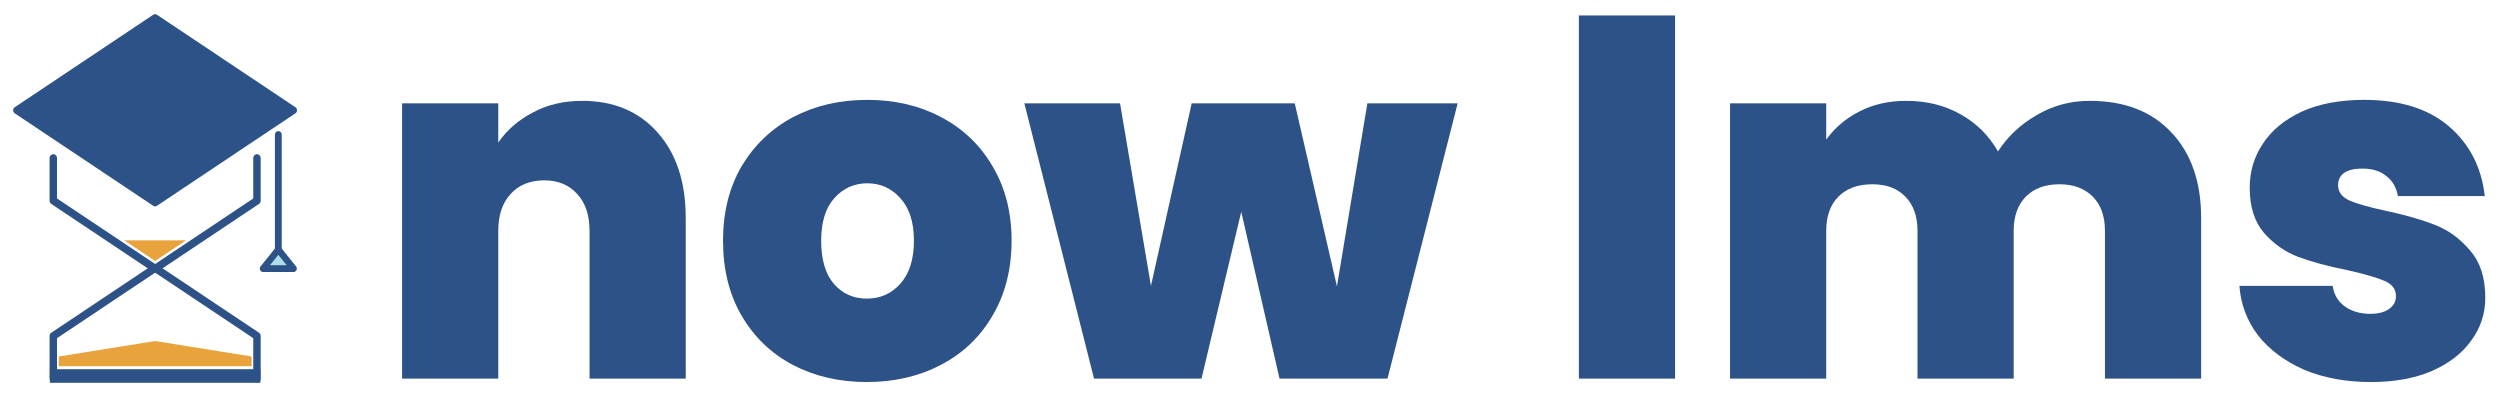
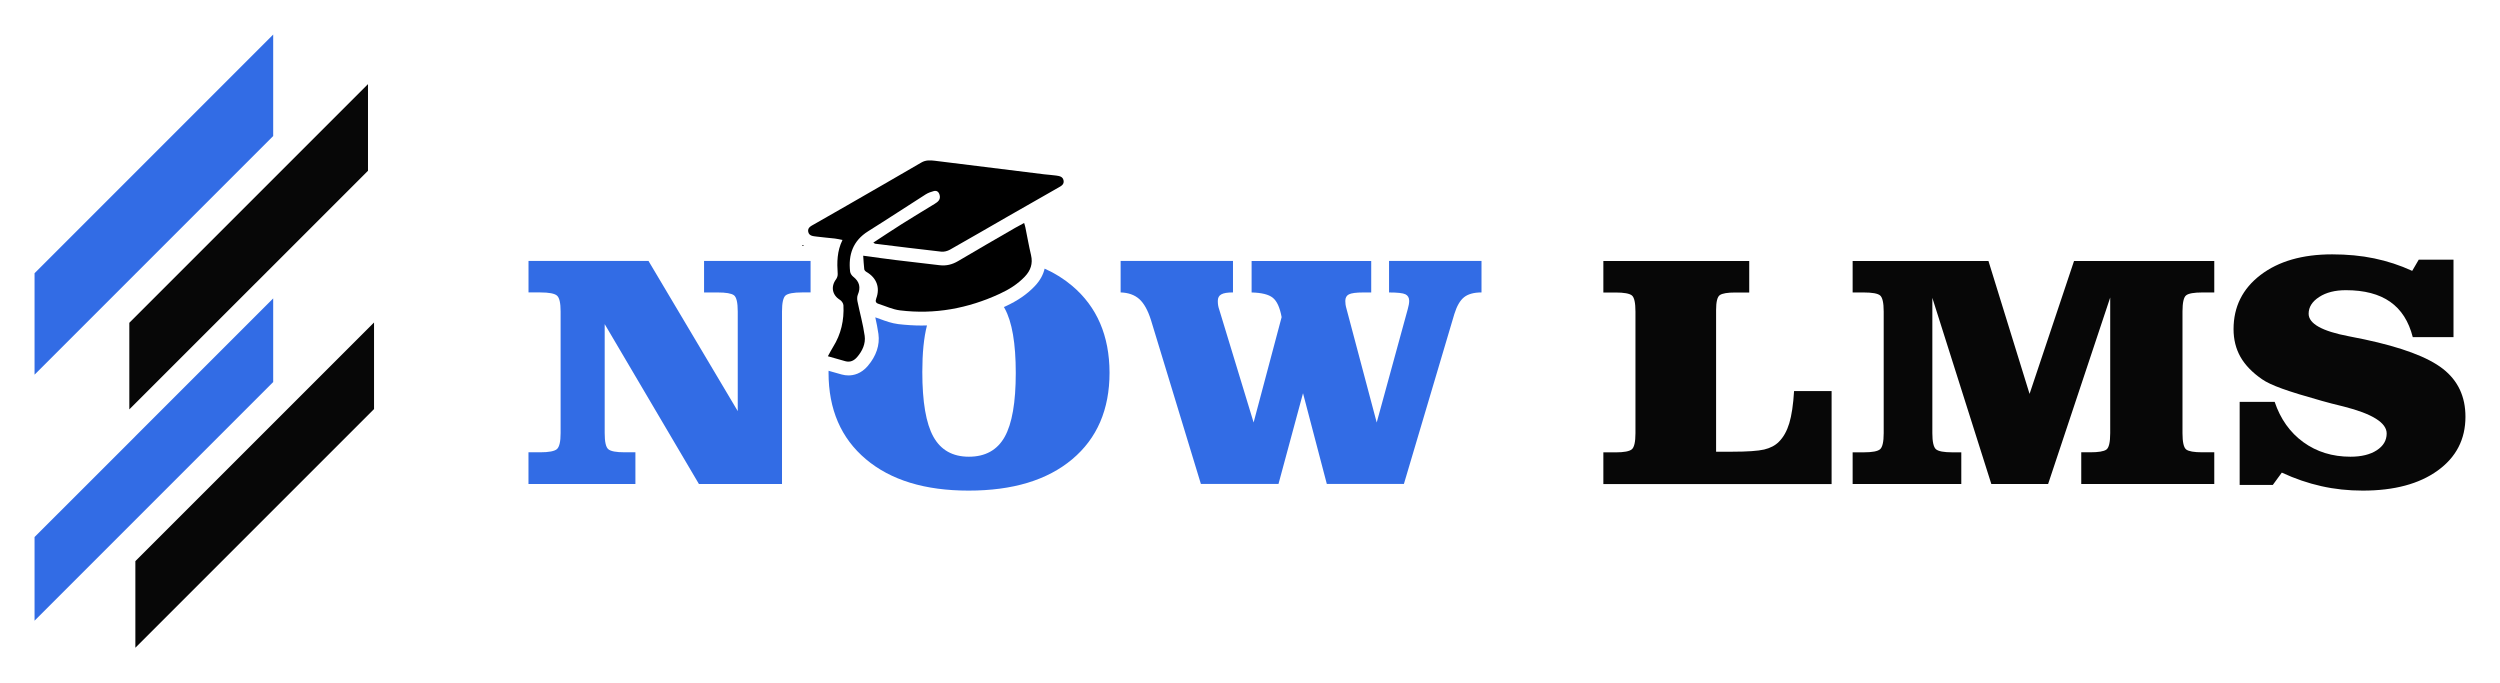
- <svg xmlns="http://www.w3.org/2000/svg" version="1.1" id="svg2" width="1698.112" height="270" viewBox="0 0 1698.112 270">
-   <defs id="defs6">
-     <rect x="1575.095" y="-275.017" width="2987.68" height="825.05" id="rect24373" />
-   </defs>
-   <g id="g8" transform="matrix(1.333333,0,0,-1.333333,-58.0712,1525.561)">
-     <g id="g4713" transform="matrix(0.2788214,0,0,0.2944626,25.44594,806.5865)">
-       <path d="M 348.275,1115.713 95.166,955.659 348.275,795.61 601.381,955.659 348.275,1115.713" style="fill:#2d5288;fill-opacity:1;fill-rule:nonzero;stroke:none;stroke-width:0.091" id="path14" />
-       <path d="M 348.275,1115.713 95.166,955.659 348.275,795.61 601.381,955.659 Z" style="fill:#2d5288;fill-opacity:1;stroke:#2d5288;stroke-width:12.44;stroke-linecap:round;stroke-linejoin:round;stroke-miterlimit:10;stroke-dasharray:none;stroke-opacity:1" id="path16" />
-       <path d="M 534.444,872.886 V 799.35 L 348.492,681.765 H 348.275 L 162.323,799.35 v 73.536" style="fill:none;stroke:#2d5288;stroke-width:13.577;stroke-linecap:round;stroke-linejoin:round;stroke-miterlimit:10;stroke-dasharray:none;stroke-opacity:1" id="path18" />
-       <path d="M 573.457,714.691 V 913.368" style="fill:none;stroke:#2d5288;stroke-width:12.44;stroke-linecap:round;stroke-linejoin:round;stroke-miterlimit:10;stroke-dasharray:none;stroke-opacity:1" id="path22" />
-       <path d="m 545.532,681.765 27.925,32.926 27.925,-32.926 z" style="fill:#addfe8;fill-opacity:1;stroke:#2d5288;stroke-width:11.767;stroke-linecap:round;stroke-linejoin:round;stroke-miterlimit:10;stroke-dasharray:none;stroke-opacity:1" id="path24" />
-       <path d="m 534.444,491.589 v 73.536 L 348.492,682.709 H 348.275 L 162.323,565.125 V 491.589" style="fill:none;stroke:#2d5288;stroke-width:13.577;stroke-linecap:round;stroke-linejoin:round;stroke-miterlimit:10;stroke-dasharray:none;stroke-opacity:1" id="path295" />
-       <rect style="fill:#2d5288;fill-opacity:1;fill-rule:evenodd;stroke-width:0.492" id="rect319" width="384.64" height="23.458" x="156.056" y="-507.676" transform="scale(1,-1)" />
-       <path id="path18492" style="fill:#e8a33d;fill-opacity:1;stroke:none;stroke-width:13.577;stroke-linecap:round;stroke-linejoin:round;stroke-miterlimit:10;stroke-dasharray:none;stroke-opacity:1" d="m 291.944,730.654 56.331,-35.621 h 0.217 l 56.332,35.621 z" />
-       <path d="m 524.651,512.922 v 16.751 l -176.077,26.785 h -0.206 L 172.293,529.673 V 512.922" style="fill:#e8a33d;fill-opacity:1;stroke:none;stroke-width:6.305;stroke-linecap:round;stroke-linejoin:round;stroke-miterlimit:10;stroke-dasharray:none;stroke-opacity:1" id="path18671" />
+ <svg xmlns="http://www.w3.org/2000/svg" version="1.1" id="Layer_1" x="0px" y="0px" viewBox="0 0 723.59 197.48" xml:space="preserve" width="723.59" height="197.48">
+   <defs id="defs97" />
+   <style type="text/css" id="style54">
+ 	.st0{fill:#326CE5;}
+ 	.st1{fill:#070707;}
+ </style>
+   <g id="g92" transform="translate(-66.16,-247.14)">
+     <g id="g68">
+       <path class="st0" d="m 269.94,322.68 v 9.11 h 3.98 c 2.38,0 3.93,0.27 4.66,0.8 0.73,0.53 1.11,2.1 1.11,4.7 v 28.84 l -25.83,-43.46 h -34.73 v 9.11 h 3.42 c 2.52,0 4.13,0.31 4.82,0.92 0.71,0.61 1.05,2.13 1.05,4.58 v 35.22 c 0,2.48 -0.36,4.02 -1.08,4.64 -0.71,0.6 -2.3,0.91 -4.8,0.91 h -3.42 v 9.17 h 30.95 v -9.17 h -3.12 c -2.45,0 -4.02,-0.29 -4.72,-0.89 -0.71,-0.59 -1.05,-2.14 -1.05,-4.65 v -31.56 l 27.27,46.27 h 24.05 v -49.93 c 0,-2.5 0.35,-4.05 1.04,-4.64 0.71,-0.57 2.28,-0.87 4.73,-0.87 h 2.5 v -9.11 h -30.83 z" id="path56" />
+       <path class="st0" d="m 376.48,329.87 c -2.36,-2 -5.01,-3.66 -7.97,-4.98 -0.37,1.63 -1.23,3.37 -2.84,5.06 -2.2,2.32 -4.97,4.24 -8.5,5.86 -0.15,0.07 -0.31,0.13 -0.45,0.2 0.08,0.12 0.16,0.25 0.23,0.39 2.14,3.88 3.21,10.11 3.21,18.69 0,8.53 -1.07,14.69 -3.21,18.5 -2.14,3.82 -5.61,5.74 -10.36,5.74 -4.7,0 -8.13,-1.93 -10.27,-5.78 -2.14,-3.85 -3.21,-10.1 -3.21,-18.74 0,-5.46 0.44,-9.95 1.35,-13.48 -0.52,0.01 -1.04,0.03 -1.56,0.03 -2.22,0 -4.5,-0.15 -6.74,-0.41 -1.92,-0.24 -3.68,-0.88 -5.21,-1.45 -0.49,-0.17 -0.97,-0.35 -1.45,-0.51 0.35,1.57 0.68,3.17 0.91,4.81 0.44,3.2 -0.63,6.39 -3.09,9.27 -1.93,2.26 -4.1,2.73 -5.58,2.73 -0.65,0 -1.32,-0.09 -1.97,-0.27 -1.08,-0.29 -2.14,-0.6 -3.3,-0.93 l -0.49,-0.15 c -0.01,0.17 -0.01,0.36 -0.01,0.55 0,10.62 3.6,18.96 10.79,25.03 7.21,6.09 17.12,9.11 29.75,9.11 12.76,0 22.75,-3.01 29.97,-9.06 7.21,-6.05 10.82,-14.4 10.82,-25.09 -0.03,-10.66 -3.63,-19.04 -10.82,-25.12 z" id="path58" />
+       <path class="st0" d="m 468.2,322.68 v 9.11 c 2.41,0 4,0.17 4.72,0.52 0.73,0.35 1.11,0.99 1.11,1.93 0,0.31 -0.04,0.67 -0.11,1.08 -0.07,0.4 -0.17,0.84 -0.31,1.31 l -8.98,32.8 -8.69,-32.71 c -0.17,-0.59 -0.28,-1.07 -0.33,-1.43 -0.05,-0.36 -0.07,-0.72 -0.07,-1.05 0,-0.92 0.35,-1.55 1.04,-1.9 0.69,-0.36 2.08,-0.55 4.16,-0.55 h 2.3 v -9.11 h -34.62 v 9.11 c 2.89,0.07 4.94,0.57 6.13,1.53 1.2,0.96 2.05,2.82 2.56,5.61 l -8.11,30.49 -9.96,-32.71 c -0.13,-0.37 -0.24,-0.77 -0.31,-1.19 -0.07,-0.43 -0.09,-0.87 -0.09,-1.29 0,-0.88 0.32,-1.51 0.99,-1.88 0.67,-0.39 1.8,-0.57 3.4,-0.57 v -9.11 h -32.52 v 9.11 c 2.24,0.07 4.05,0.71 5.41,1.93 1.36,1.23 2.48,3.24 3.37,6.06 l 14.45,47.44 h 22.46 l 7.1,-26.26 6.89,26.26 h 22.31 l 14.6,-49.18 c 0.72,-2.32 1.65,-3.93 2.81,-4.86 1.16,-0.92 2.84,-1.39 5.05,-1.39 v -9.11 H 468.2 Z" id="path60" />
+       <path class="st1" d="m 585.43,360.31 c -0.24,3.97 -0.71,7.09 -1.39,9.34 -0.68,2.25 -1.68,4.04 -3.01,5.36 -1.05,1.07 -2.48,1.81 -4.26,2.24 -1.78,0.41 -4.86,0.63 -9.22,0.63 h -4.69 v -41.04 c 0,-2.36 0.36,-3.78 1.07,-4.28 0.72,-0.51 2.24,-0.76 4.54,-0.76 h 3.98 v -9.11 h -42.22 v 9.11 h 3.52 c 2.49,0 4.06,0.29 4.76,0.87 0.68,0.59 1.01,2.13 1.01,4.64 v 35.22 c 0,2.5 -0.35,4.06 -1.04,4.65 -0.71,0.6 -2.28,0.89 -4.73,0.89 h -3.52 v 9.17 h 66.06 v -26.91 h -10.86 z" id="path62" />
+       <path class="st1" d="m 698.91,332.62 c 0.69,-0.55 2.25,-0.83 4.66,-0.83 h 3.48 v -9.11 h -40.59 l -12.87,38.47 -11.9,-38.47 h -39.31 v 9.11 h 3.22 c 2.48,0 4.06,0.29 4.74,0.87 0.68,0.59 1.03,2.13 1.03,4.64 v 35.22 c 0,2.5 -0.36,4.06 -1.05,4.65 -0.69,0.6 -2.28,0.89 -4.72,0.89 h -3.22 v 9.17 h 31.45 v -9.17 h -2.61 c -2.44,0 -4.02,-0.29 -4.72,-0.89 -0.69,-0.59 -1.05,-2.14 -1.05,-4.65 v -39.17 l 17.07,53.87 h 16.44 l 17.97,-53.97 v 39.26 c 0,2.66 -0.37,4.25 -1.13,4.77 -0.75,0.52 -2.29,0.77 -4.64,0.77 h -2.61 v 9.17 h 38.5 v -9.17 h -3.48 c -2.38,0 -3.93,-0.27 -4.64,-0.81 -0.72,-0.55 -1.08,-2.13 -1.08,-4.73 v -35.22 c 0.01,-2.57 0.35,-4.13 1.06,-4.67 z" id="path64" />
+       <path class="st1" d="m 773.22,353.89 c -4.36,-3.4 -11.95,-6.23 -22.77,-8.53 -1.05,-0.21 -2.54,-0.52 -4.45,-0.89 -7.75,-1.47 -11.64,-3.65 -11.64,-6.53 0,-1.9 1.01,-3.52 3.05,-4.84 2.02,-1.32 4.6,-1.97 7.73,-1.97 5.34,0 9.62,1.12 12.82,3.36 3.2,2.24 5.38,5.65 6.54,10.22 h 11.79 V 322.3 h -10.06 l -1.89,3.24 c -3.54,-1.63 -7.19,-2.82 -10.98,-3.61 -3.77,-0.79 -7.85,-1.17 -12.2,-1.17 -8.58,0 -15.48,1.98 -20.7,5.95 -5.22,3.98 -7.83,9.22 -7.83,15.69 0,3.01 0.67,5.69 2.01,8.06 1.35,2.36 3.44,4.52 6.26,6.46 1.19,0.84 3.13,1.75 5.82,2.72 2.68,0.97 6.51,2.14 11.48,3.53 1.53,0.44 3.64,0.99 6.33,1.64 8.27,2.1 12.42,4.7 12.42,7.79 0,2.01 -0.96,3.62 -2.86,4.86 -1.9,1.24 -4.45,1.87 -7.61,1.87 -5.25,0 -9.79,-1.41 -13.65,-4.21 -3.86,-2.8 -6.63,-6.7 -8.3,-11.67 H 714.4 v 24.05 h 9.59 l 2.61,-3.57 c 3.78,1.76 7.59,3.06 11.43,3.92 3.85,0.87 7.85,1.29 12,1.29 9.09,0 16.32,-1.93 21.67,-5.79 5.36,-3.86 8.05,-9.06 8.05,-15.57 0.01,-5.86 -2.17,-10.49 -6.53,-13.89 z" id="path66" />
    </g>
-     <path d="m 340.139,1092.795 q 24.25,0 38.5,-16.25 14.25,-16 14.25,-43.5 v -81.75 h -49 v 75.25 q 0,12 -6.25,18.75 -6.25,7 -16.75,7 -11,0 -17.25,-7 -6.25,-6.75 -6.25,-18.75 v -75.25 h -49 v 140.25 h 49 v -20 q 6.5,9.5 17.5,15.25 11,6 25.25,6 z" style="font-weight:800;font-size:333.333px;line-height:1.25;font-family:Poppins;-inkscape-font-specification:'Poppins Ultra-Bold';white-space:pre;stroke-width:0.75;fill:#2d5288;fill-opacity:1" id="path4715" />
-     <path d="m 485.139,949.545 q -21,0 -37.75,8.75 -16.5,8.75 -26,25 -9.5,16.25 -9.5,38.25 0,21.75 9.5,38 9.75,16.25 26.25,25 16.75,8.75 37.75,8.75 21,0 37.5,-8.75 16.75,-8.75 26.25,-25 9.75,-16.25 9.75,-38 0,-21.75 -9.75,-38.25 -9.5,-16.25 -26.25,-25 -16.75,-8.75 -37.75,-8.75 z m 0,42.5 q 10.25,0 17,7.5 7,7.75 7,22 0,14.25 -7,21.75 -6.75,7.5 -16.75,7.5 -10,0 -16.75,-7.5 -6.75,-7.5 -6.75,-21.75 0,-14.5 6.5,-22 6.5,-7.5 16.75,-7.5 z" style="font-weight:800;font-size:333.333px;line-height:1.25;font-family:Poppins;-inkscape-font-specification:'Poppins Ultra-Bold';white-space:pre;stroke-width:0.75;fill:#2d5288;fill-opacity:1" id="path4717" />
-     <path d="M 786.139,1091.545 750.389,951.295 h -55 l -19.5,85 -20.25,-85 h -54.75 l -35.5,140.25 h 48.75 l 15.75,-93 20.75,93 h 52.5 l 21.5,-93.25 15.5,93.25 z" style="font-weight:800;font-size:333.333px;line-height:1.25;font-family:Poppins;-inkscape-font-specification:'Poppins Ultra-Bold';white-space:pre;stroke-width:0.75;fill:#2d5288;fill-opacity:1" id="path4719" />
-     <path d="M 896.888,1136.295 V 951.295 h -49 v 185 z" style="font-weight:800;font-size:333.333px;line-height:1.25;font-family:Poppins;-inkscape-font-specification:'Poppins Ultra-Bold';white-space:pre;stroke-width:0.75;fill:#2d5288;fill-opacity:1" id="path4721" />
-     <path d="m 1108.138,1092.795 q 26.5,0 41.5,-16 15.25,-16 15.25,-43.75 v -81.75 h -49 v 75.25 q 0,11.25 -6.25,17.5 -6.25,6.25 -17,6.25 -10.75,0 -17,-6.25 -6.25,-6.25 -6.25,-17.5 v -75.25 h -49 v 75.25 q 0,11.25 -6.25,17.5 -6,6.25 -16.75,6.25 -11,0 -17.25,-6.25 -6.25,-6.25 -6.25,-17.5 v -75.25 h -49 v 140.25 h 49 v -18.5 q 6.5,9 16.75,14.25 10.5,5.5 24,5.5 15.5,0 27.5,-6.75 12.25,-6.75 19.25,-19 7.5,11.5 19.75,18.5 12.25,7.25 27,7.25 z" style="font-weight:800;font-size:333.333px;line-height:1.25;font-family:Poppins;-inkscape-font-specification:'Poppins Ultra-Bold';white-space:pre;stroke-width:0.75;fill:#2d5288;fill-opacity:1" id="path4723" />
-     <path d="m 1251.387,949.545 q -19,0 -34,6.25 -14.75,6.5 -23.5,17.5 -8.5,11.25 -9.5,25.25 h 47.5 q 1,-6.75 6.25,-10.5 5.25,-3.75 13,-3.75 6,0 9.5,2.5 3.5,2.5 3.5,6.5 0,5.25 -5.75,7.75 -5.75,2.5 -19,5.5 -15,3 -25,6.75 -10,3.75 -17.5,12.25 -7.25,8.5 -7.25,23 0,12.5 6.75,22.5 6.75,10.25 19.75,16.25 13.25,6 31.75,6 27.5,0 43.25,-13.5 15.75,-13.5 18.25,-35.5 h -44.25 q -1.25,6.75 -6,10.25 -4.5,3.75 -12.25,3.75 -6,0 -9.25,-2.25 -3,-2.25 -3,-6.25 0,-5 5.75,-7.75 5.75,-2.5 18.5,-5.25 15.25,-3.25 25.25,-7.25 10.25,-4 17.75,-13 7.75,-8.75 7.75,-24 0,-12.25 -7.25,-22 -7,-9.75 -20.25,-15.5 -13,-5.5 -30.75,-5.5 z" style="font-weight:800;font-size:333.333px;line-height:1.25;font-family:Poppins;-inkscape-font-specification:'Poppins Ultra-Bold';white-space:pre;stroke-width:0.75;fill:#2d5288;fill-opacity:1" id="path4725" />
+     <g id="g78">
+       <polygon class="st0" points="76.16,355.58 145.23,286.51 145.23,257.14 76.16,326.22 " id="polygon70" />
+       <polygon class="st0" points="105.34,373.4 105.34,373.41 76.16,402.58 76.16,426.79 105.34,397.61 145.23,357.71 145.23,333.51 " id="polygon72" />
+       <polygon class="st1" points="103.59,365.63 143.48,325.75 172.67,296.56 172.67,271.49 143.48,300.68 103.59,340.57 103.59,365.62 " id="polygon74" />
+       <polygon class="st1" points="105.34,409.55 105.34,434.62 174.42,365.54 174.42,340.48 145.23,369.67 " id="polygon76" />
+     </g>
+     <g id="g90">
+       <path d="m 298.65,318.07 v 0.21 c -0.11,-0.07 -0.23,-0.13 -0.32,-0.21 z" id="path80" />
+       <path d="m 298.33,318.07 h 0.32 v 0.22 c -0.11,-0.07 -0.22,-0.14 -0.32,-0.22 z" id="path82" />
+       <path d="m 298.33,318.07 h 0.32 v 0.21 c -0.1,-0.06 -0.22,-0.13 -0.32,-0.21 z" id="path84" />
+       <path d="m 318.93,317.36 c 2.79,-1.82 5.46,-3.62 8.18,-5.33 3.17,-2 6.38,-3.93 9.57,-5.88 0.95,-0.58 1.78,-1.23 1.45,-2.54 -0.23,-0.89 -0.78,-1.41 -1.72,-1.16 -0.79,0.21 -1.6,0.5 -2.29,0.93 -5.58,3.55 -11.09,7.19 -16.7,10.7 -4.39,2.75 -5.76,6.77 -5.21,11.66 0.06,0.55 0.5,1.18 0.95,1.53 1.76,1.38 2.18,3.07 1.29,5.15 -0.24,0.56 -0.23,1.31 -0.11,1.93 0.68,3.34 1.62,6.63 2.09,10 0.31,2.25 -0.66,4.36 -2.17,6.12 -0.91,1.06 -2.03,1.61 -3.45,1.21 -1.59,-0.44 -3.18,-0.9 -5.03,-1.43 0.59,-1.06 1.01,-1.9 1.51,-2.7 2.31,-3.69 3.21,-7.75 2.99,-12.05 -0.03,-0.55 -0.51,-1.27 -0.99,-1.56 -2.23,-1.34 -2.74,-3.81 -1.17,-5.93 0.32,-0.43 0.54,-1.07 0.5,-1.6 -0.22,-3.31 -0.22,-6.57 1.39,-9.82 -0.81,-0.15 -1.51,-0.33 -2.21,-0.41 -1.74,-0.2 -3.5,-0.33 -5.24,-0.56 -0.98,-0.13 -2.22,-0.14 -2.47,-1.39 -0.25,-1.26 0.9,-1.71 1.76,-2.21 3.12,-1.81 6.26,-3.57 9.39,-5.37 7.21,-4.15 14.43,-8.29 21.61,-12.48 1.27,-0.74 2.55,-0.66 3.89,-0.5 10.55,1.31 21.09,2.62 31.64,3.92 1.15,0.14 2.31,0.19 3.45,0.36 0.9,0.14 1.92,0.24 2.16,1.4 0.24,1.18 -0.69,1.63 -1.48,2.08 -4.81,2.76 -9.64,5.5 -14.45,8.25 -5.65,3.24 -11.29,6.53 -16.96,9.73 -0.72,0.4 -1.69,0.66 -2.5,0.57 -6.39,-0.71 -12.76,-1.52 -19.14,-2.3 -0.11,-0.01 -0.22,-0.13 -0.53,-0.32 z" id="path86" />
+       <path d="m 316,321.15 c 3.33,0.45 6.38,0.89 9.44,1.26 4.22,0.52 8.44,0.97 12.66,1.49 1.96,0.24 3.69,-0.2 5.4,-1.21 5.48,-3.26 11.01,-6.42 16.52,-9.62 0.79,-0.46 1.61,-0.88 2.56,-1.39 0.15,0.53 0.29,0.9 0.36,1.29 0.55,2.67 1.01,5.37 1.64,8.02 0.58,2.46 -0.13,4.45 -1.8,6.21 -2.07,2.18 -4.58,3.74 -7.28,4.98 -9.18,4.24 -18.8,6.03 -28.86,4.79 -2.11,-0.26 -4.13,-1.22 -6.19,-1.88 -0.81,-0.26 -0.99,-0.71 -0.67,-1.58 1.17,-3.16 0.08,-5.97 -2.83,-7.66 -0.28,-0.16 -0.61,-0.49 -0.64,-0.77 -0.15,-1.23 -0.2,-2.46 -0.31,-3.93 z" id="path88" />
+     </g>
  </g>
</svg>
